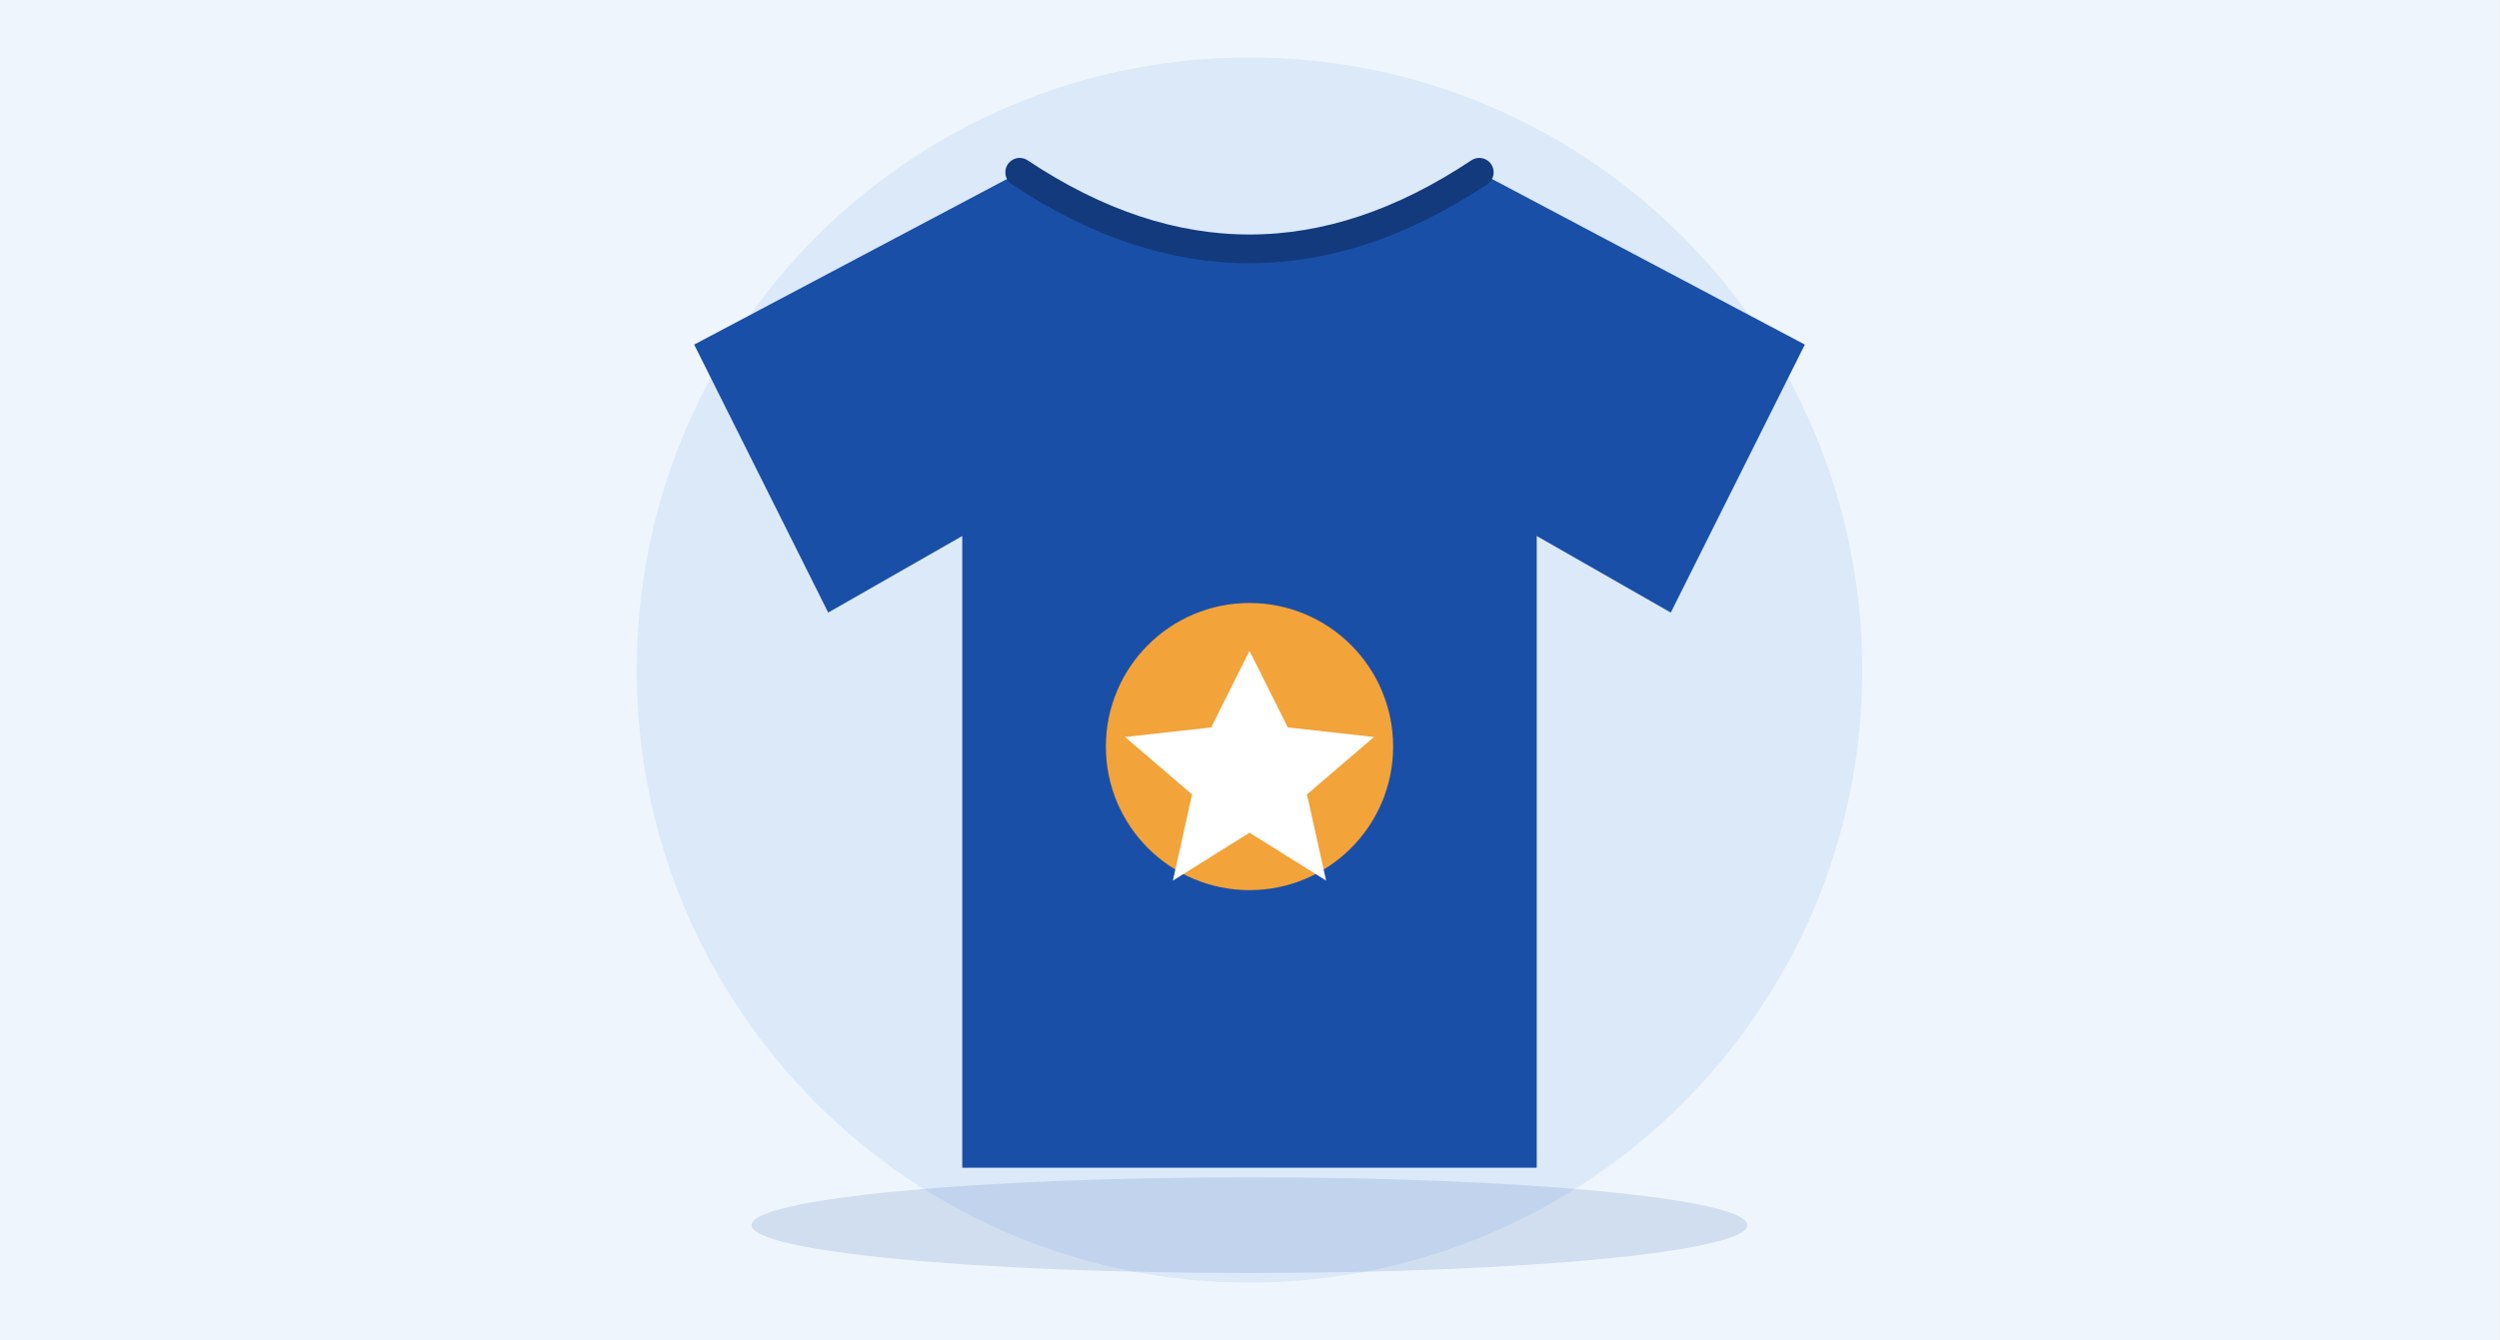
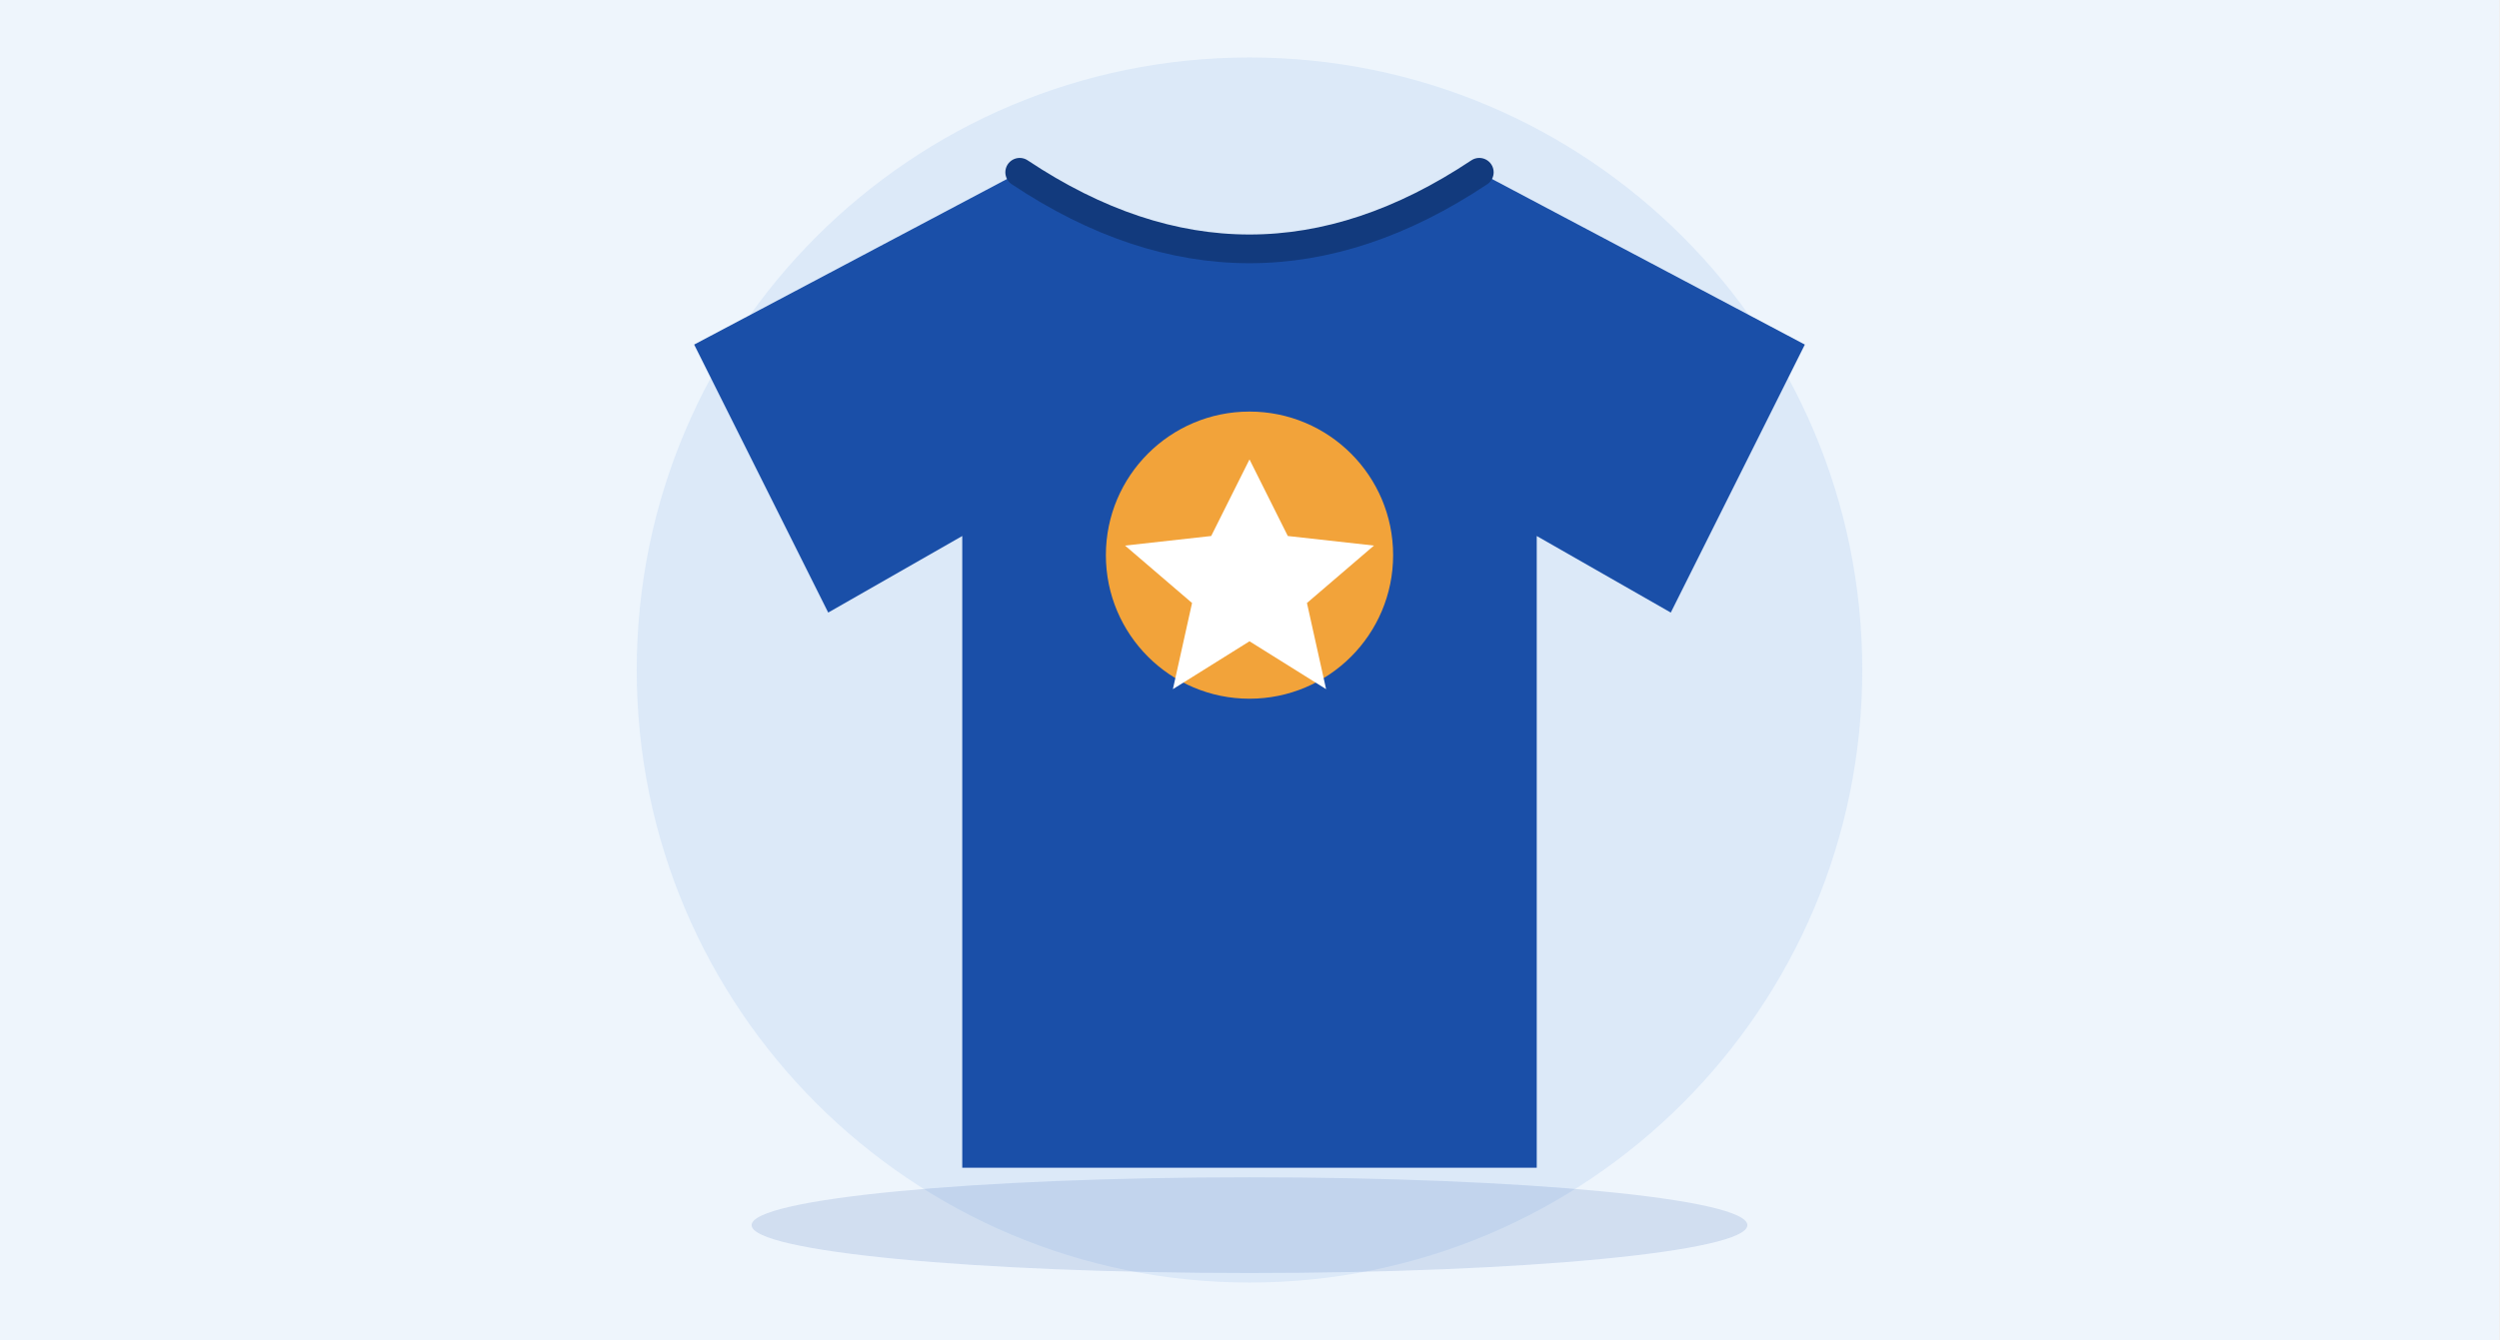
<svg xmlns="http://www.w3.org/2000/svg" viewBox="0 28 261 140" width="261" height="140">
  <rect y="28" width="261" height="140" fill="#eef5fc" />
  <circle cx="130.5" cy="98" r="64" fill="#dce9f8" />
  <ellipse cx="130.5" cy="156" rx="52" ry="5" fill="#1a4fa8" opacity=".14" />
  <g transform="translate(130.5 98)">
    <path d="M-24,-52 L-58,-34 L-44,-6 L-30,-14 L-30,52 L30,52 L30,-14 L44,-6 L58,-34 L24,-52 Q0,-36 -24,-52 Z" fill="#1a4fa8" />
    <path d="M-24,-52 Q0,-36 24,-52" fill="none" stroke="#123a7d" stroke-width="3" stroke-linecap="round" />
-     <circle cx="0" cy="8" r="15" fill="#f2a33a" />
-     <path d="M0,-2 L4,6 L13,7 L6,13 L8,22 L0,17 L-8,22 L-6,13 L-13,7 L-4,6 Z" fill="#ffffff" />
+     <g transform="translate(0,-20)">
+       <circle cx="0" cy="8" r="15" fill="#f2a33a" />
+       <path d="M0,-2 L4,6 L13,7 L6,13 L8,22 L0,17 L-8,22 L-6,13 L-13,7 L-4,6 Z" fill="#ffffff" />
+     </g>
  </g>
</svg>
